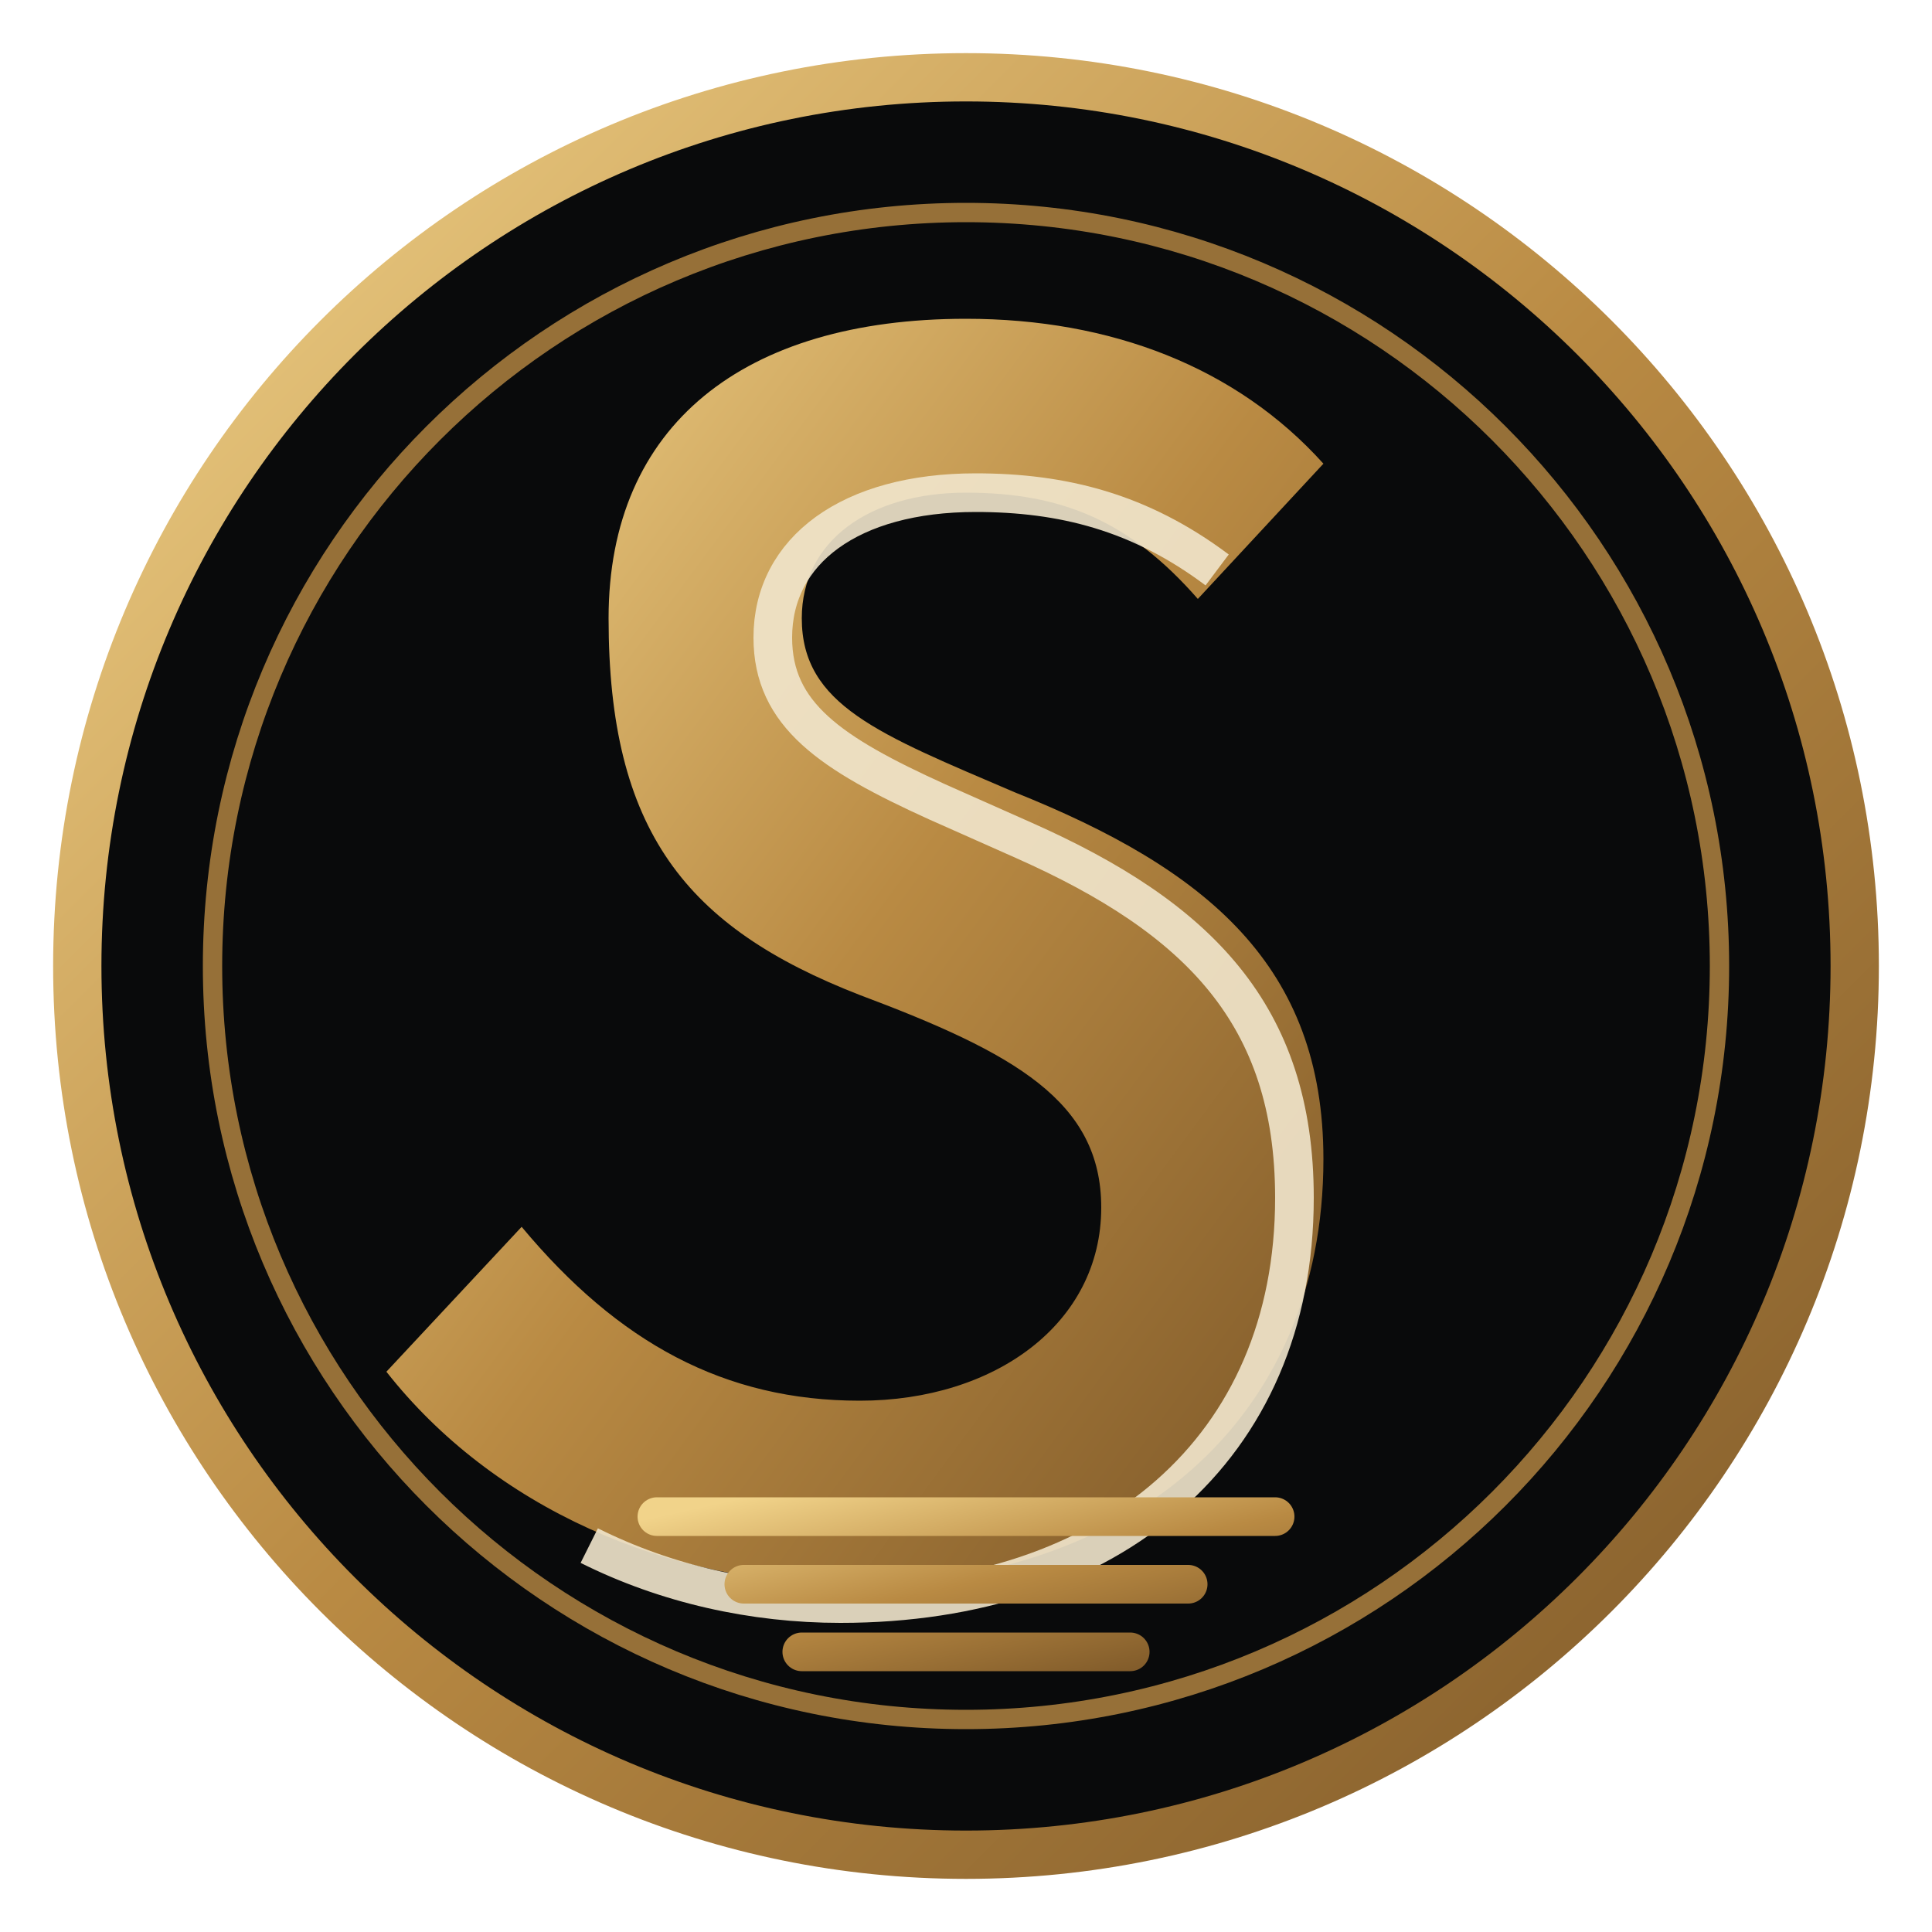
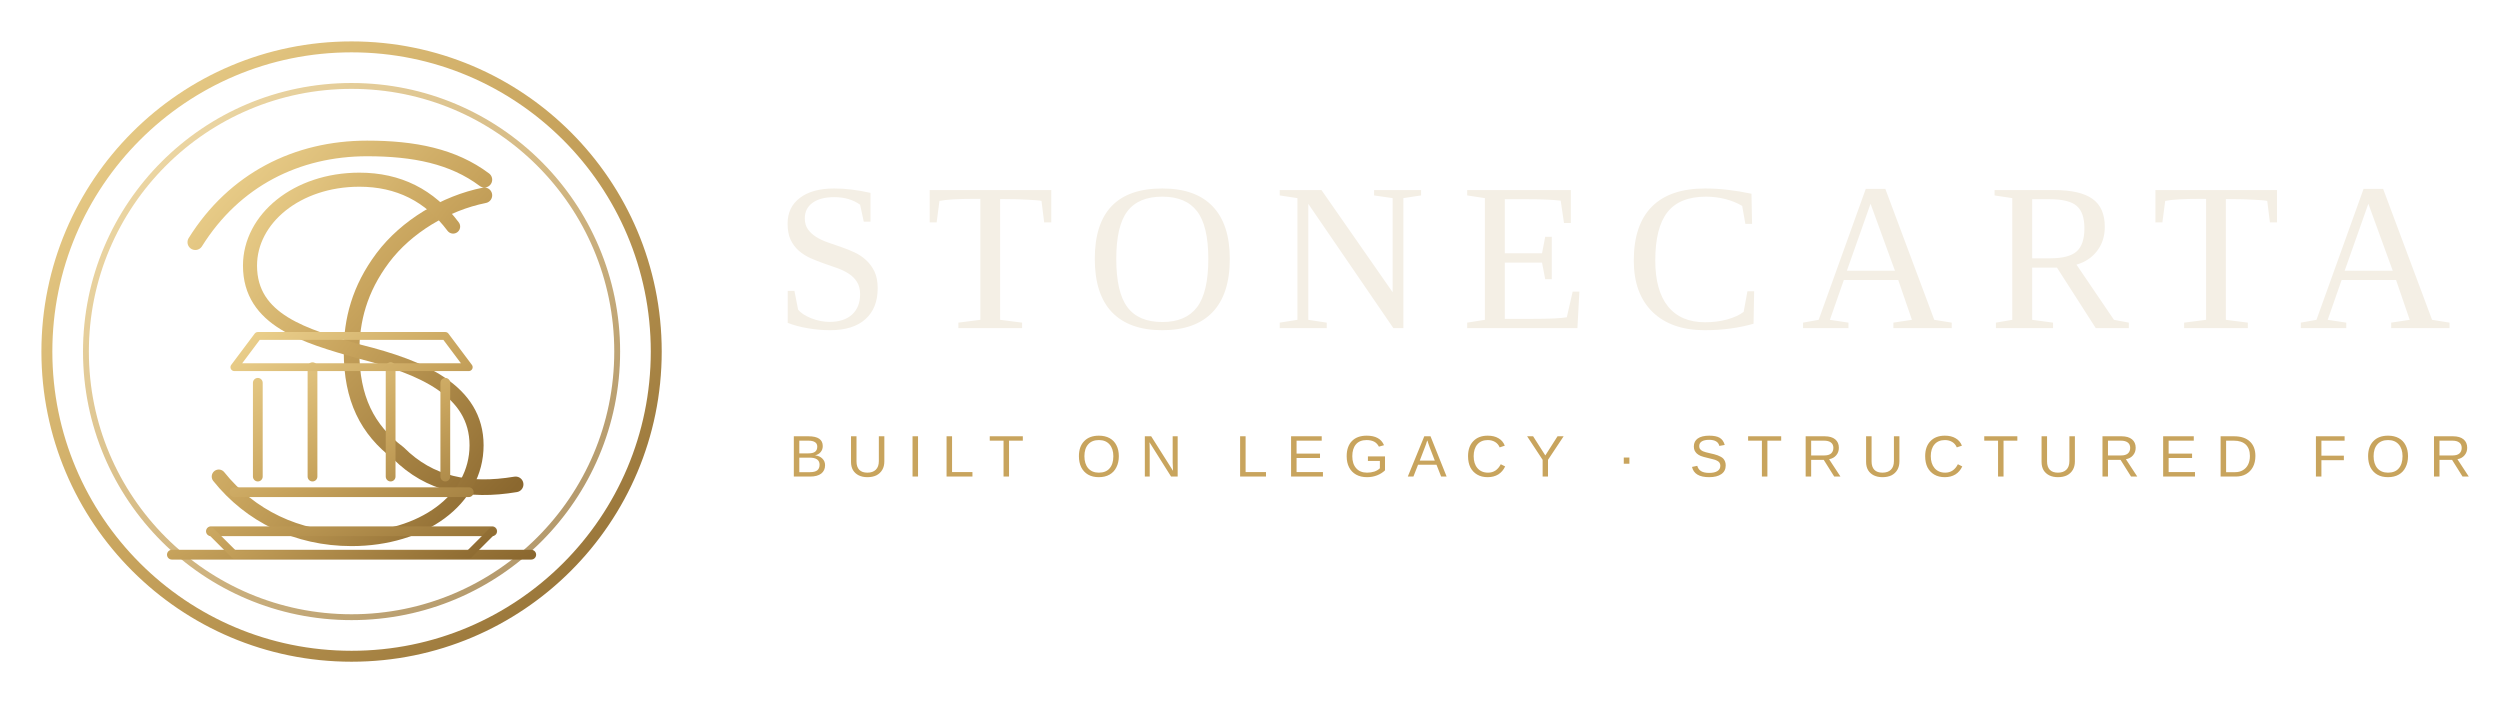
- <svg xmlns="http://www.w3.org/2000/svg" viewBox="0 0 200 200" role="img" aria-labelledby="title">
+ <svg xmlns="http://www.w3.org/2000/svg" viewBox="0 0 320 92" role="img" aria-labelledby="title desc">
  <defs>
    <linearGradient id="g" x1="0" y1="0" x2="1" y2="1">
-       <stop stop-color="#f1d38a" />
-       <stop offset=".5" stop-color="#b98a43" />
-       <stop offset="1" stop-color="#7c5728" />
+       <stop stop-color="#f0d693" />
+       <stop offset=".48" stop-color="#c8a45d" />
+       <stop offset="1" stop-color="#8b682f" />
    </linearGradient>
  </defs>
-   <circle cx="100" cy="100" r="92" fill="#090a0b" stroke="url(#g)" stroke-width="5" />
-   <circle cx="100" cy="100" r="78" fill="none" stroke="#b98a43" stroke-width="2" opacity=".8" />
-   <path d="M63 64c0-20 14-31 37-31 15 0 28 5 37 15l-13 14c-7-8-14-11-24-11-10 0-17 5-17 13 0 9 8 12 22 18 20 8 32 18 32 38 0 27-20 44-49 44-19 0-37-8-48-22l14-15c10 12 21 18 35 18 14 0 25-8 25-20 0-11-9-16-25-22-18-7-26-17-26-39Z" fill="url(#g)" />
-   <path d="M126 59c-8-6-16-8-25-8-13 0-21 6-21 15 0 8 6 12 17 17l9 4c18 8 28 18 28 37 0 26-19 42-47 42-9 0-18-2-26-6" fill="none" stroke="#f1e6cc" stroke-width="4" opacity=".9" />
-   <path d="M68 157h64M77 164h46M83 171h34" stroke="url(#g)" stroke-width="4" stroke-linecap="round" />
+   <g fill="none" stroke="url(#g)" stroke-linecap="round" stroke-linejoin="round">
+     <circle cx="45" cy="45" r="39" stroke-width="1.4" />
+     <circle cx="45" cy="45" r="34" stroke-width=".75" opacity=".75" />
+     <path d="M25 31c5-8 13-12 22-12 6 0 11 1 15 4M62 25c-5 1-10 4-13 8-3 4-4 8-4 12 0 6 2 10 6 13 4 4 9 5 15 4" stroke-width="2" />
+     <path d="M58 29c-3-4-7-6-12-6-8 0-14 5-14 11 0 7 7 9 14 11 8 2 15 5 15 12 0 7-7 12-16 12-7 0-13-3-17-8" stroke-width="1.8" />
+     <path d="M22 71h46M27 68h36M30 63h30M33 61V49M40 61V47M50 61V47M57 61V49" stroke-width="1.25" />
+     <path d="M30 47h30l-3-4H33zM27 68l3 3h30l3-3" stroke-width="1" />
+   </g>
+   <g fill="#f4efe5">
+     <text x="99" y="42" font-family="Georgia,Times New Roman,serif" font-size="27" letter-spacing="4.5">STONECARTA</text>
+     <text x="101" y="61" font-family="Arial,sans-serif" font-size="7.5" letter-spacing="2.35" fill="#c8a45d">BUILT ON LEGACY · STRUCTURED FOR CONTINUITY</text>
+   </g>
</svg>
